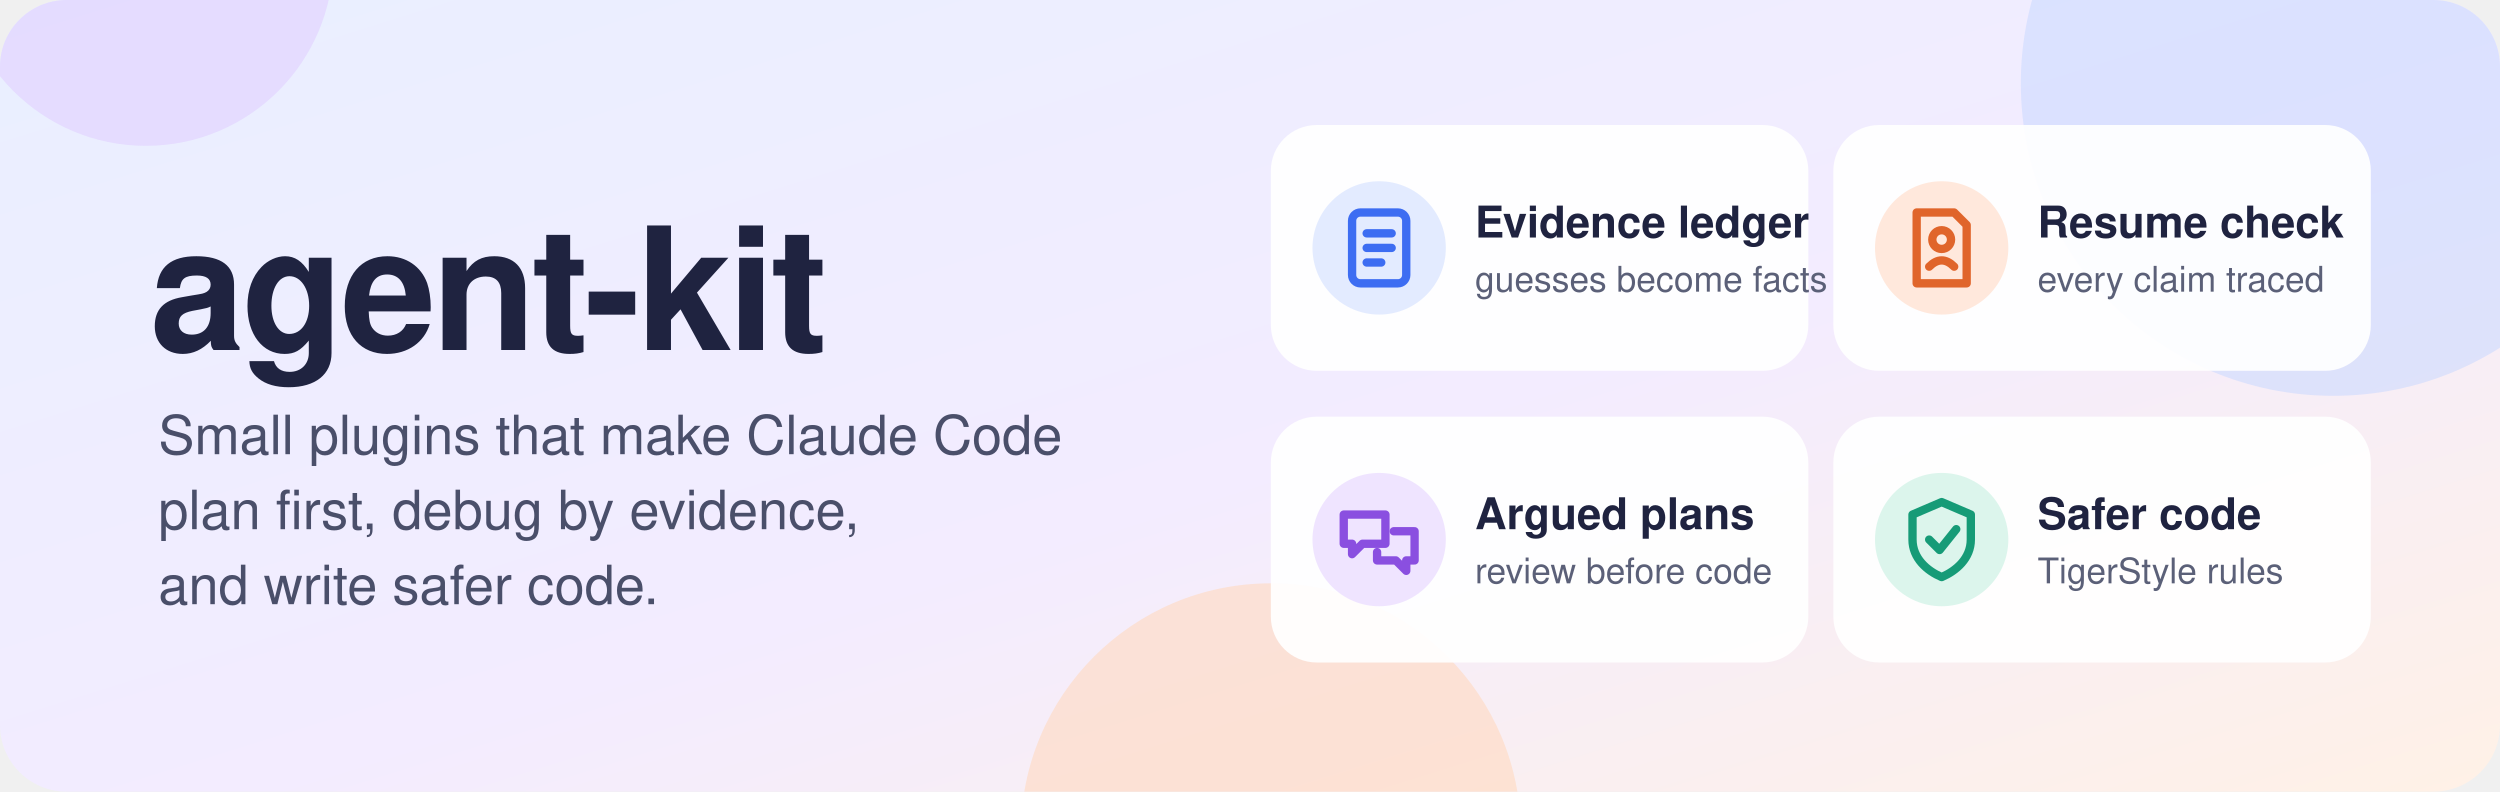
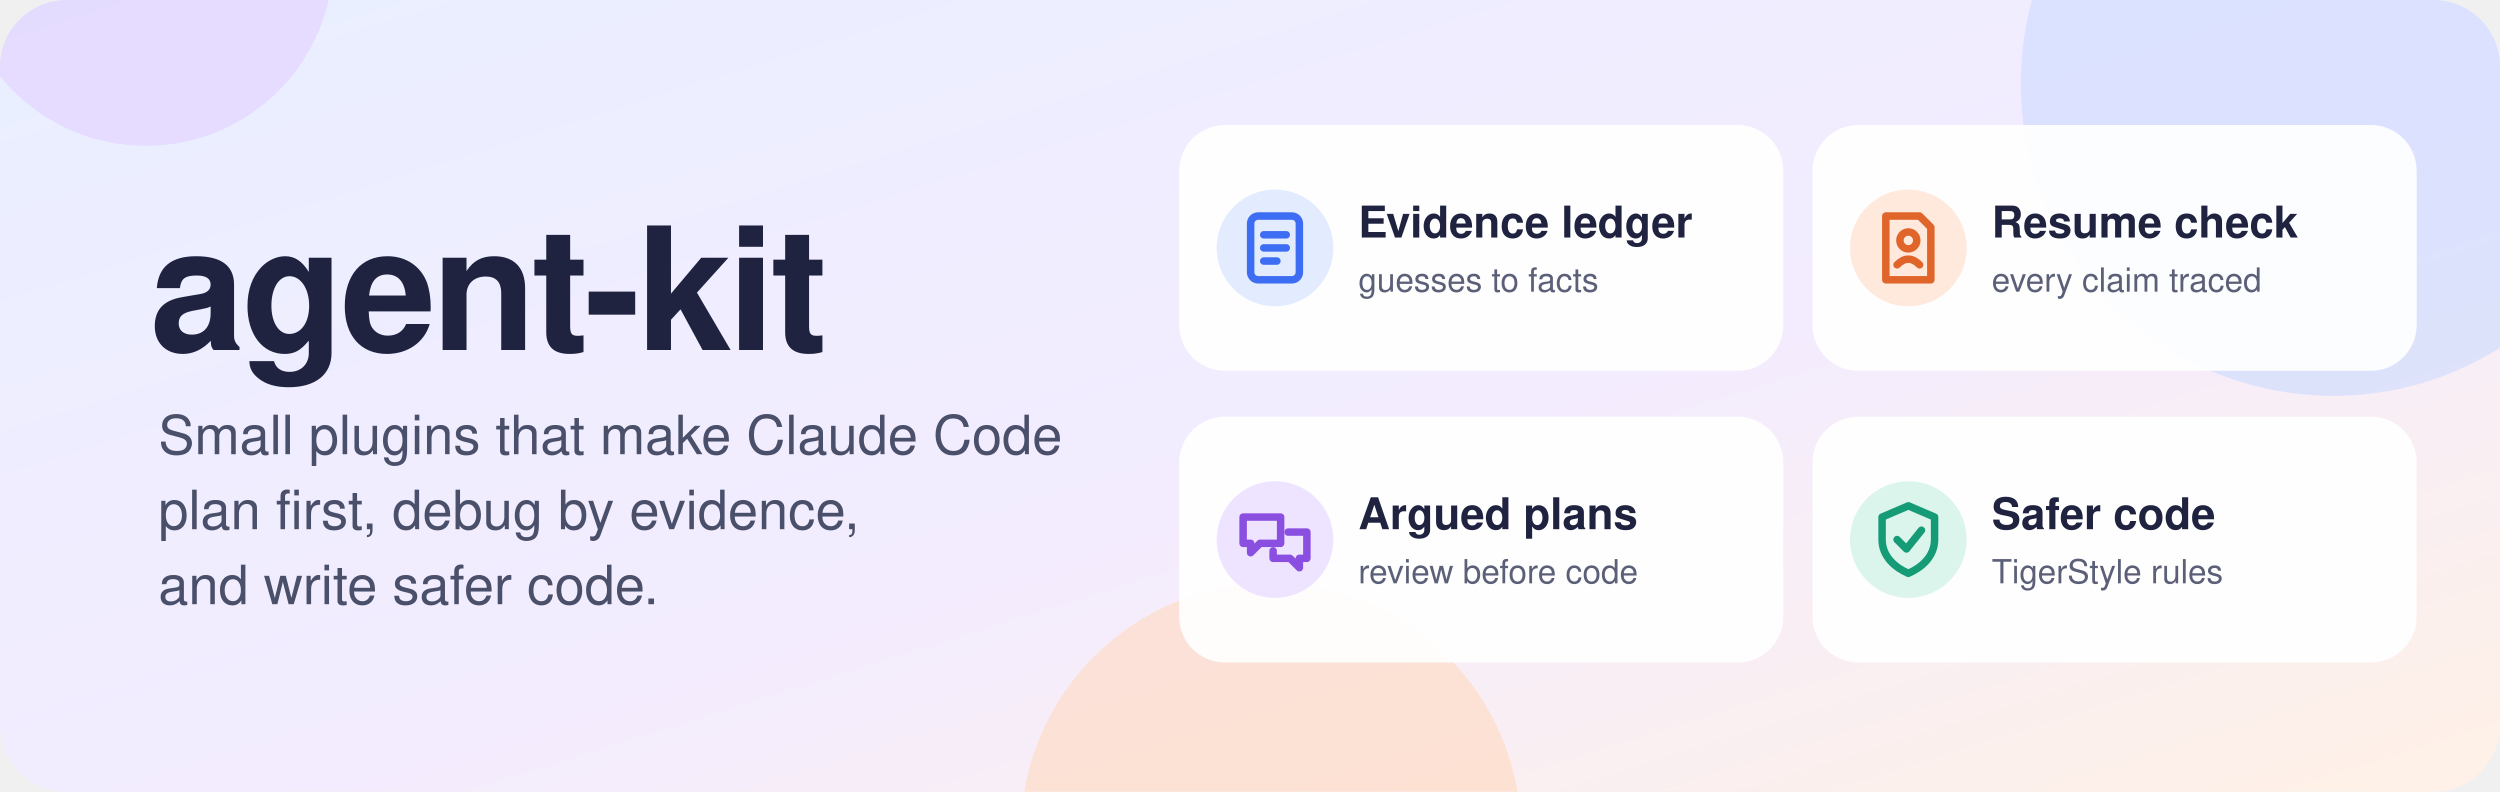
<svg xmlns="http://www.w3.org/2000/svg" width="1200" height="380" viewBox="0 0 1200 380" role="img" aria-labelledby="t">
  <defs>
    <linearGradient id="bg" x1="0" y1="0" x2="1" y2="1">
      <stop offset="0" stop-color="#e9efff" />
      <stop offset="0.55" stop-color="#f3ecff" />
      <stop offset="1" stop-color="#fff1e6" />
    </linearGradient>
    <clipPath id="card">
      <rect width="1200" height="380" rx="32" />
    </clipPath>
  </defs>
  <g clip-path="url(#card)">
    <rect width="1200" height="380" fill="url(#bg)" />
    <circle cx="1120" cy="40" r="150" fill="#c9d8ff" opacity="0.55" />
    <circle cx="610" cy="400" r="120" fill="#ffd9bf" opacity="0.6" />
    <circle cx="70" cy="-20" r="90" fill="#e2d4ff" opacity="0.7" />
  </g>
  <text x="72" y="168" font-family="-apple-system, BlinkMacSystemFont, 'Segoe UI', Helvetica, Arial, sans-serif" font-size="82" font-weight="700" letter-spacing="-2" fill="#1f2340">agent-kit</text>
  <text x="76" y="218" font-family="-apple-system, BlinkMacSystemFont, 'Segoe UI', Helvetica, Arial, sans-serif" font-size="26" fill="#4a4f6a">Small plugins that make Claude Code</text>
  <text x="76" y="254" font-family="-apple-system, BlinkMacSystemFont, 'Segoe UI', Helvetica, Arial, sans-serif" font-size="26" fill="#4a4f6a">plan first, debug by evidence,</text>
  <text x="76" y="290" font-family="-apple-system, BlinkMacSystemFont, 'Segoe UI', Helvetica, Arial, sans-serif" font-size="26" fill="#4a4f6a">and write safer code.</text>
-   <g transform="translate(610 60)">
-     <rect width="258" height="118" rx="22" fill="#ffffff" opacity="0.92" />
-     <circle cx="52" cy="59" r="32" fill="#e3ebff" />
-     <g transform="translate(52 59)" stroke="#3d6df2" stroke-width="4" stroke-linecap="round" stroke-linejoin="round" fill="none">
+   <g transform="translate(566 60)">
+     <rect width="290" height="118" rx="22" fill="#ffffff" opacity="0.92" />
+     <circle cx="46" cy="59" r="28" fill="#e3ebff" />
+     <g transform="translate(46 59) scale(0.9)" stroke="#3d6df2" stroke-width="4" stroke-linecap="round" stroke-linejoin="round" fill="none">
      <rect x="-13" y="-17" width="26" height="34" rx="4" />
      <path d="M-6 -7 H6 M-6 0 H6 M-6 7 H1" />
    </g>
-     <text x="98" y="54" font-family="-apple-system, BlinkMacSystemFont, 'Segoe UI', Helvetica, Arial, sans-serif" font-size="21" font-weight="600" fill="#1f2340">Evidence ledger</text>
-     <text x="98" y="80" font-family="-apple-system, BlinkMacSystemFont, 'Segoe UI', Helvetica, Arial, sans-serif" font-size="17" fill="#5b6078">guesses become facts</text>
+     <text x="86" y="54" font-family="-apple-system, BlinkMacSystemFont, 'Segoe UI', Helvetica, Arial, sans-serif" font-size="21" font-weight="600" fill="#1f2340">Evidence ledger</text>
+     <text x="86" y="80" font-family="-apple-system, BlinkMacSystemFont, 'Segoe UI', Helvetica, Arial, sans-serif" font-size="16" fill="#5b6078">guesses to facts</text>
  </g>
-   <g transform="translate(880 60)">
-     <rect width="258" height="118" rx="22" fill="#ffffff" opacity="0.92" />
-     <circle cx="52" cy="59" r="32" fill="#ffe8dc" />
-     <g transform="translate(52 59)" stroke="#e0652b" stroke-width="4" stroke-linecap="round" stroke-linejoin="round" fill="none">
+   <g transform="translate(870 60)">
+     <rect width="290" height="118" rx="22" fill="#ffffff" opacity="0.92" />
+     <circle cx="46" cy="59" r="28" fill="#ffe8dc" />
+     <g transform="translate(46 59) scale(0.9)" stroke="#e0652b" stroke-width="4" stroke-linecap="round" stroke-linejoin="round" fill="none">
      <path d="M-12 -17 H6 L12 -11 V17 H-12 Z" />
      <circle cx="0" cy="-4" r="4.5" />
      <path d="M-6 9 Q0 3 6 9" />
    </g>
-     <text x="98" y="54" font-family="-apple-system, BlinkMacSystemFont, 'Segoe UI', Helvetica, Arial, sans-serif" font-size="21" font-weight="600" fill="#1f2340">Resume check</text>
-     <text x="98" y="80" font-family="-apple-system, BlinkMacSystemFont, 'Segoe UI', Helvetica, Arial, sans-serif" font-size="17" fill="#5b6078">every claim traced</text>
+     <text x="86" y="54" font-family="-apple-system, BlinkMacSystemFont, 'Segoe UI', Helvetica, Arial, sans-serif" font-size="21" font-weight="600" fill="#1f2340">Resume check</text>
+     <text x="86" y="80" font-family="-apple-system, BlinkMacSystemFont, 'Segoe UI', Helvetica, Arial, sans-serif" font-size="16" fill="#5b6078">every claim traced</text>
  </g>
-   <g transform="translate(610 200)">
-     <rect width="258" height="118" rx="22" fill="#ffffff" opacity="0.92" />
-     <circle cx="52" cy="59" r="32" fill="#efe4ff" />
-     <g transform="translate(52 59)" stroke="#8a4fe0" stroke-width="4" stroke-linecap="round" stroke-linejoin="round" fill="none">
+   <g transform="translate(566 200)">
+     <rect width="290" height="118" rx="22" fill="#ffffff" opacity="0.92" />
+     <circle cx="46" cy="59" r="28" fill="#efe4ff" />
+     <g transform="translate(46 59) scale(0.9)" stroke="#8a4fe0" stroke-width="4" stroke-linecap="round" stroke-linejoin="round" fill="none">
      <path d="M-17 -12 H3 V2 H-8 L-13 7 V2 H-17 Z" />
      <path d="M-1 6 V10 H8 L13 15 V10 H17 V-4 H7" />
    </g>
-     <text x="98" y="54" font-family="-apple-system, BlinkMacSystemFont, 'Segoe UI', Helvetica, Arial, sans-serif" font-size="21" font-weight="600" fill="#1f2340">Argued plans</text>
-     <text x="98" y="80" font-family="-apple-system, BlinkMacSystemFont, 'Segoe UI', Helvetica, Arial, sans-serif" font-size="17" fill="#5b6078">review before code</text>
+     <text x="86" y="54" font-family="-apple-system, BlinkMacSystemFont, 'Segoe UI', Helvetica, Arial, sans-serif" font-size="21" font-weight="600" fill="#1f2340">Argued plans</text>
+     <text x="86" y="80" font-family="-apple-system, BlinkMacSystemFont, 'Segoe UI', Helvetica, Arial, sans-serif" font-size="16" fill="#5b6078">review before code</text>
  </g>
-   <g transform="translate(880 200)">
-     <rect width="258" height="118" rx="22" fill="#ffffff" opacity="0.92" />
-     <circle cx="52" cy="59" r="32" fill="#dcf5ec" />
-     <g transform="translate(52 59)" stroke="#169b77" stroke-width="4" stroke-linecap="round" stroke-linejoin="round" fill="none">
+   <g transform="translate(870 200)">
+     <rect width="290" height="118" rx="22" fill="#ffffff" opacity="0.92" />
+     <circle cx="46" cy="59" r="28" fill="#dcf5ec" />
+     <g transform="translate(46 59) scale(0.9)" stroke="#169b77" stroke-width="4" stroke-linecap="round" stroke-linejoin="round" fill="none">
      <path d="M0 -18 L14 -12 V0 C14 9 7 15 0 18 C-7 15 -14 9 -14 0 V-12 Z" />
      <path d="M-6 0 L-1 5 L7 -5" />
    </g>
-     <text x="98" y="54" font-family="-apple-system, BlinkMacSystemFont, 'Segoe UI', Helvetica, Arial, sans-serif" font-size="21" font-weight="600" fill="#1f2340">Safer code</text>
-     <text x="98" y="80" font-family="-apple-system, BlinkMacSystemFont, 'Segoe UI', Helvetica, Arial, sans-serif" font-size="17" fill="#5b6078">TigerStyle rules</text>
+     <text x="86" y="54" font-family="-apple-system, BlinkMacSystemFont, 'Segoe UI', Helvetica, Arial, sans-serif" font-size="21" font-weight="600" fill="#1f2340">Safer code</text>
+     <text x="86" y="80" font-family="-apple-system, BlinkMacSystemFont, 'Segoe UI', Helvetica, Arial, sans-serif" font-size="16" fill="#5b6078">TigerStyle rules</text>
  </g>
</svg>
